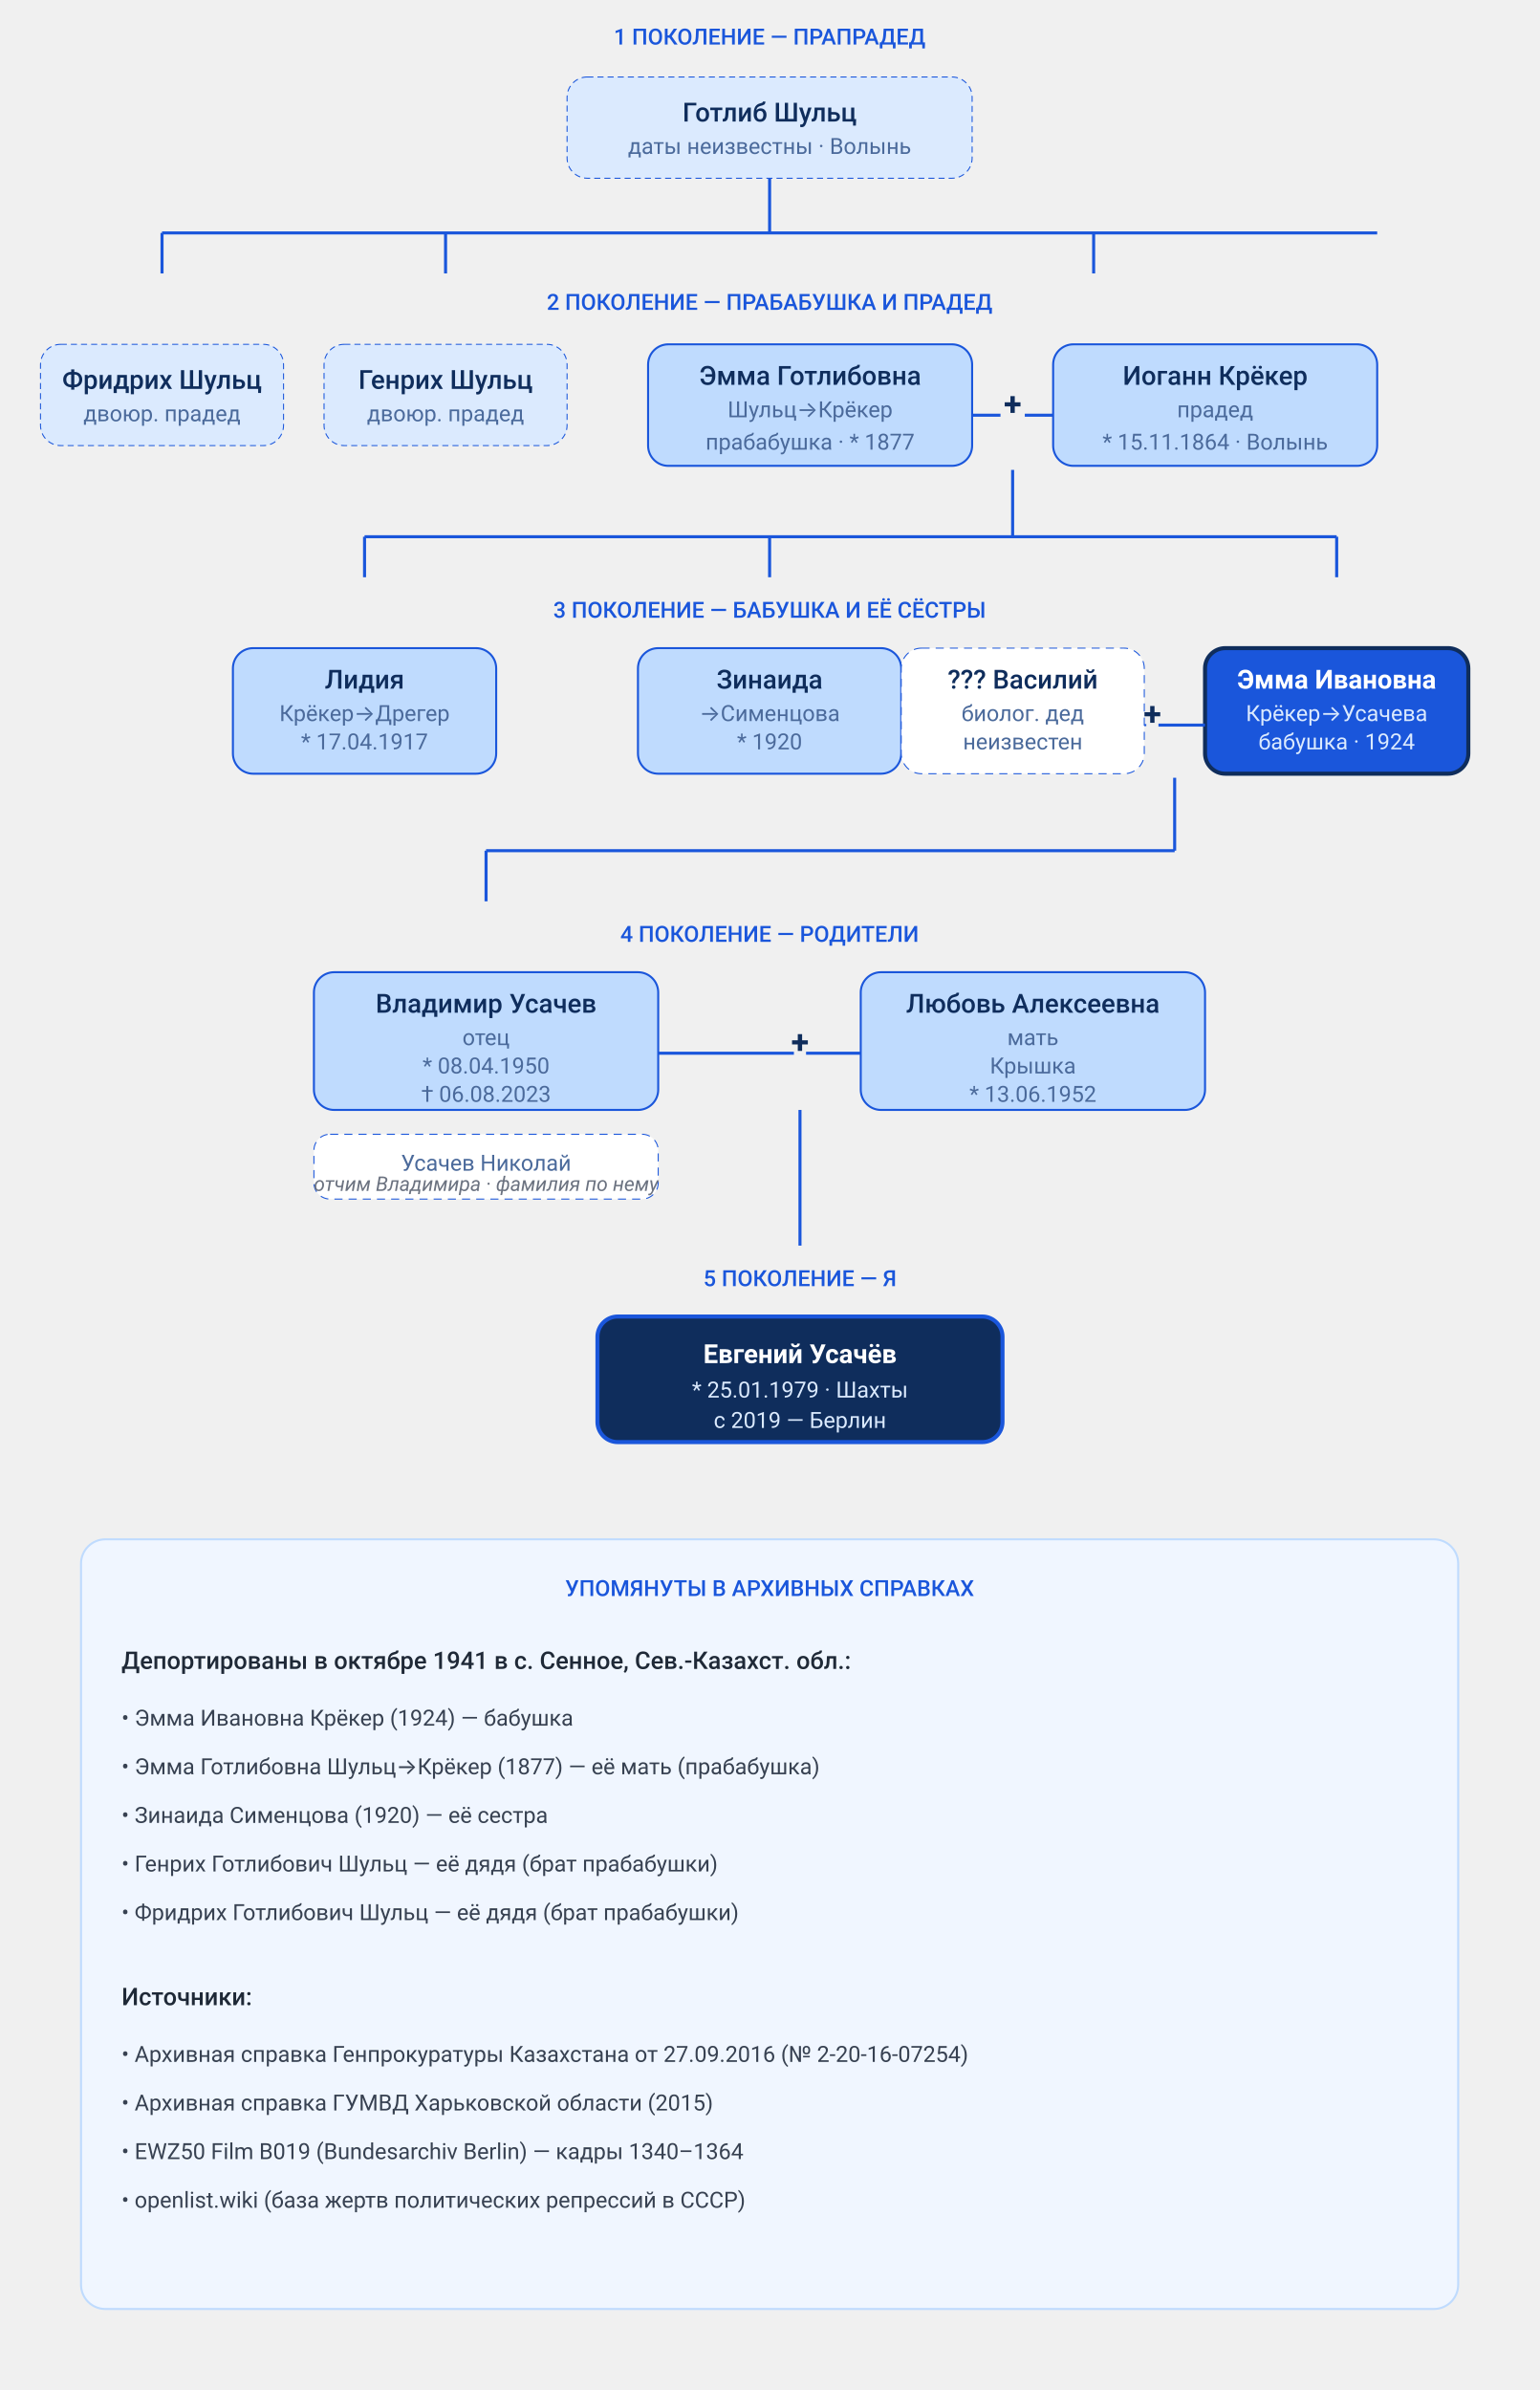
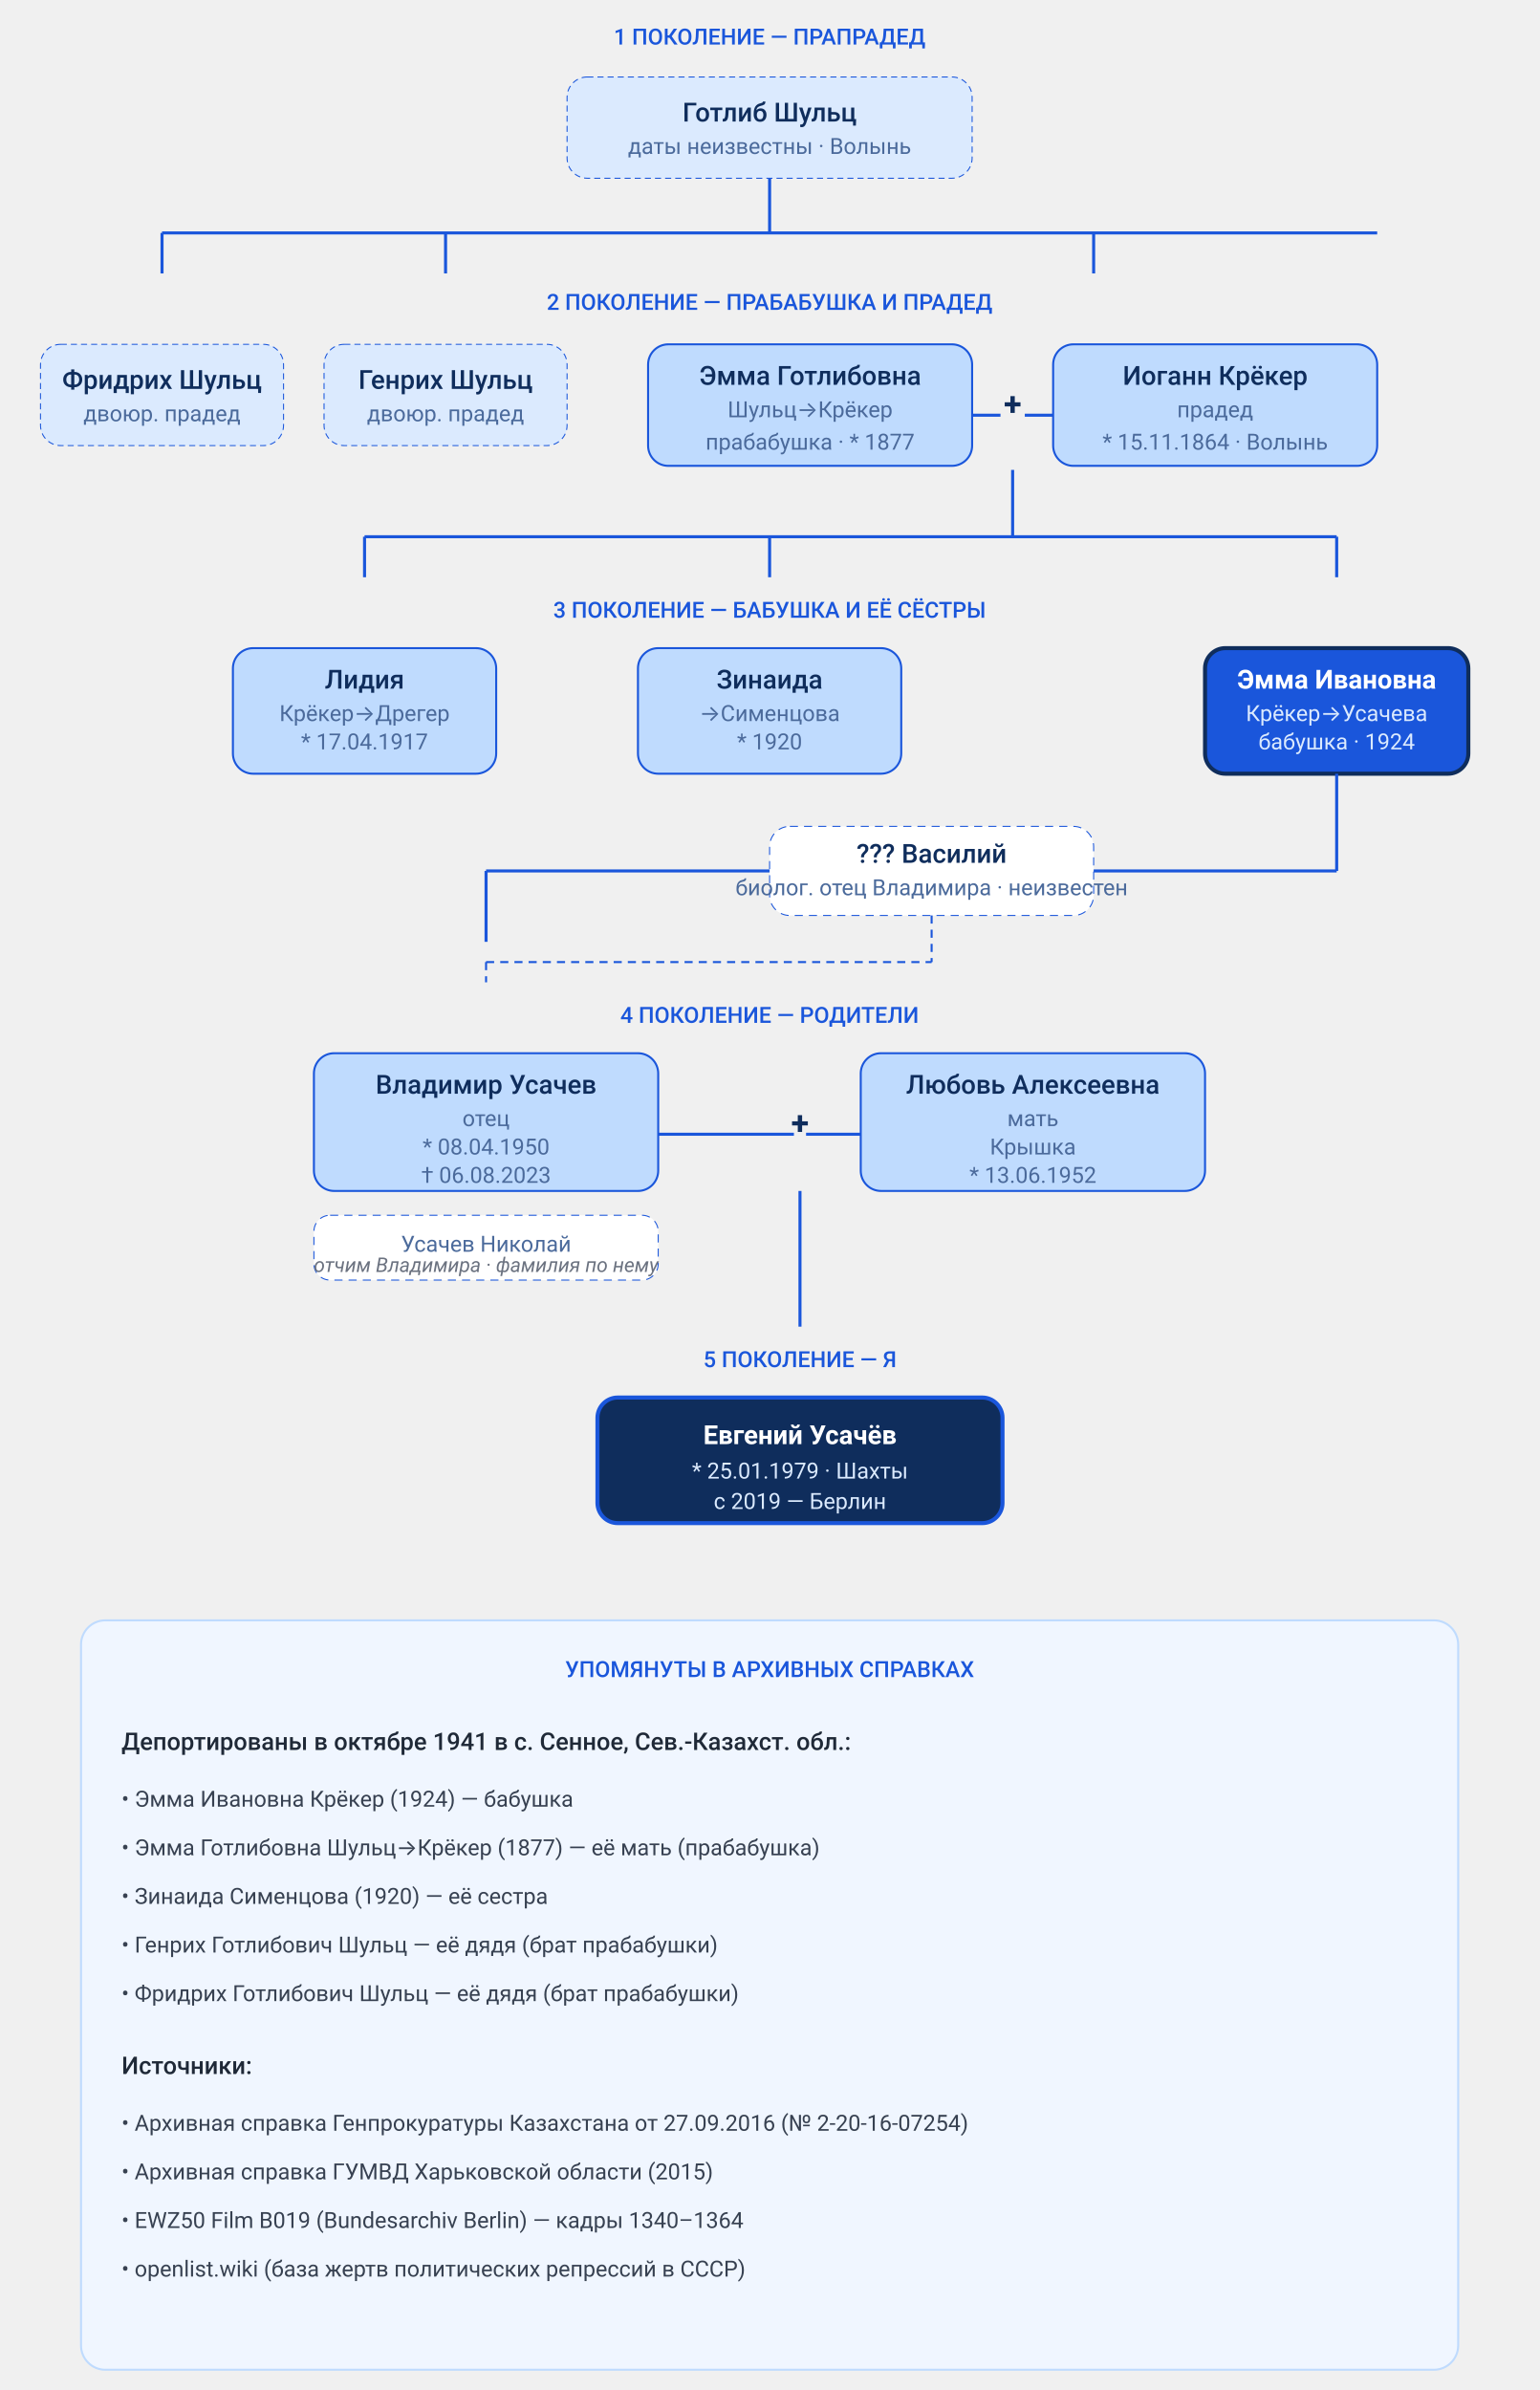
<svg xmlns="http://www.w3.org/2000/svg" width="100%" viewBox="0 0 760 1180" role="img" font-family="-apple-system, BlinkMacSystemFont, &quot;Segoe UI&quot;, Roboto, sans-serif">
  <style>
  .lbl-gen { font-size: 11px; font-weight: 500; fill: #1a56db; text-anchor: middle; }
  .name { font-size: 13px; font-weight: 500; fill: #0f2d5c; text-anchor: middle; }
  .name-me { font-size: 13px; font-weight: 600; fill: #fff; text-anchor: middle; }
  .name-grand { font-size: 13px; font-weight: 600; fill: #fff; text-anchor: middle; }
  .meta { font-size: 11px; fill: #4b6a9b; text-anchor: middle; }
  .meta-light { font-size: 11px; fill: #dbeafe; text-anchor: middle; }
  .meta-grand { font-size: 11px; fill: #dbeafe; text-anchor: middle; }
  .plus { font-size: 16px; font-weight: 600; fill: #0f2d5c; text-anchor: middle; }
  .small-note { font-size: 10px; fill: #6b7280; text-anchor: middle; font-style: italic; }
  .arch-title { font-size: 11px; font-weight: 500; fill: #1a56db; text-anchor: middle; }
  .arch-text { font-size: 12px; fill: #1f2937; }
  .arch-line { font-size: 11px; fill: #374151; }
  .ancestor-box { fill: #dbeafe; stroke: #1a56db; stroke-width: 0.5; stroke-dasharray: 3,2; }
  .person-box { fill: #bfdbfe; stroke: #1a56db; stroke-width: 1; }
  .grand-box { fill: #1a56db; stroke: #0f2d5c; stroke-width: 2; }
  .me-box { fill: #0f2d5c; stroke: #1a56db; stroke-width: 2; }
  .unknown-box { fill: #fff; stroke: #1a56db; stroke-width: 0.5; stroke-dasharray: 4,3; }
  .conn { stroke: #1a56db; stroke-width: 1.5; fill: none; }
  .conn-dash { stroke: #1a56db; stroke-width: 1; fill: none; stroke-dasharray: 4,3; }
</style>
  <text x="380" y="22" class="lbl-gen">1 ПОКОЛЕНИЕ — ПРАПРАДЕД</text>
  <rect x="280" y="38" width="200" height="50" rx="10" class="ancestor-box" />
  <text x="380" y="60" class="name">Готлиб Шульц</text>
  <text x="380" y="76" class="meta">даты неизвестны · Волынь</text>
  <line x1="380" y1="88" x2="380" y2="115" class="conn" />
  <line x1="80" y1="115" x2="680" y2="115" class="conn" />
  <line x1="80" y1="115" x2="80" y2="135" class="conn" />
  <line x1="220" y1="115" x2="220" y2="135" class="conn" />
  <line x1="540" y1="115" x2="540" y2="135" class="conn" />
  <text x="380" y="153" class="lbl-gen">2 ПОКОЛЕНИЕ — ПРАБАБУШКА И ПРАДЕД</text>
  <rect x="20" y="170" width="120" height="50" rx="10" class="ancestor-box" />
  <text x="80" y="192" class="name">Фридрих Шульц</text>
  <text x="80" y="208" class="meta">двоюр. прадед</text>
  <rect x="160" y="170" width="120" height="50" rx="10" class="ancestor-box" />
  <text x="220" y="192" class="name">Генрих Шульц</text>
  <text x="220" y="208" class="meta">двоюр. прадед</text>
  <rect x="320" y="170" width="160" height="60" rx="10" class="person-box" />
  <text x="400" y="190" class="name">Эмма Готлибовна</text>
  <text x="400" y="206" class="meta">Шульц→Крёкер</text>
  <text x="400" y="222" class="meta">прабабушка · * 1877</text>
  <text x="500" y="205" class="plus">+</text>
  <rect x="520" y="170" width="160" height="60" rx="10" class="person-box" />
  <text x="600" y="190" class="name">Иоганн Крёкер</text>
  <text x="600" y="206" class="meta">прадед</text>
  <text x="600" y="222" class="meta">* 15.11.1864 · Волынь</text>
+   <line x1="480" y1="205" x2="494" y2="205" class="conn" />
+   <line x1="506" y1="205" x2="520" y2="205" class="conn" />
  <line x1="500" y1="232" x2="500" y2="265" class="conn" />
  <line x1="180" y1="265" x2="660" y2="265" class="conn" />
  <line x1="180" y1="265" x2="180" y2="285" class="conn" />
  <line x1="380" y1="265" x2="380" y2="285" class="conn" />
  <line x1="660" y1="265" x2="660" y2="285" class="conn" />
  <text x="380" y="305" class="lbl-gen">3 ПОКОЛЕНИЕ — БАБУШКА И ЕЁ СЁСТРЫ</text>
  <rect x="115" y="320" width="130" height="62" rx="10" class="person-box" />
  <text x="180" y="340" class="name">Лидия</text>
  <text x="180" y="356" class="meta">Крёкер→Дрегер</text>
  <text x="180" y="370" class="meta">* 17.04.1917</text>
  <rect x="315" y="320" width="130" height="62" rx="10" class="person-box" />
  <text x="380" y="340" class="name">Зинаида</text>
  <text x="380" y="356" class="meta">→Сименцова</text>
  <text x="380" y="370" class="meta">* 1920</text>
  <rect x="595" y="320" width="130" height="62" rx="10" class="grand-box" />
  <text x="660" y="340" class="name-grand">Эмма Ивановна</text>
  <text x="660" y="356" class="meta-grand">Крёкер→Усачева</text>
  <text x="660" y="370" class="meta-grand">бабушка · 1924</text>
-   <text x="569" y="358" class="plus">+</text>
-   <rect x="445" y="320" width="120" height="62" rx="10" class="unknown-box" />
-   <text x="505" y="340" class="name">??? Василий</text>
-   <text x="505" y="356" class="meta">биолог. дед</text>
-   <text x="505" y="370" class="meta">неизвестен</text>
-   <line x1="580" y1="384" x2="580" y2="420" class="conn" />
-   <line x1="240" y1="420" x2="580" y2="420" class="conn" />
-   <line x1="240" y1="420" x2="240" y2="445" class="conn" />
-   <text x="380" y="465" class="lbl-gen">4 ПОКОЛЕНИЕ — РОДИТЕЛИ</text>
-   <rect x="155" y="480" width="170" height="68" rx="10" class="person-box" />
-   <text x="240" y="500" class="name">Владимир Усачев</text>
-   <text x="240" y="516" class="meta">отец</text>
-   <text x="240" y="530" class="meta">* 08.04.1950</text>
-   <text x="240" y="544" class="meta">† 06.08.2023</text>
-   <text x="395" y="520" class="plus">+</text>
-   <rect x="425" y="480" width="170" height="68" rx="10" class="person-box" />
-   <text x="510" y="500" class="name">Любовь Алексеевна</text>
-   <text x="510" y="516" class="meta">мать</text>
-   <text x="510" y="530" class="meta">Крышка</text>
-   <text x="510" y="544" class="meta">* 13.06.1952</text>
-   <rect x="155" y="560" width="170" height="32" rx="8" class="unknown-box" />
-   <text x="240" y="578" class="meta">Усачев Николай</text>
-   <text x="240" y="588" class="small-note">отчим Владимира · фамилия по нему</text>
-   <line x1="395" y1="548" x2="395" y2="615" class="conn" />
-   <text x="395" y="635" class="lbl-gen">5 ПОКОЛЕНИЕ — Я</text>
-   <rect x="295" y="650" width="200" height="62" rx="10" class="me-box" />
-   <text x="395" y="673" class="name-me">Евгений Усачёв</text>
-   <text x="395" y="690" class="meta-light">* 25.01.1979 · Шахты</text>
-   <text x="395" y="705" class="meta-light">с 2019 — Берлин</text>
-   <rect x="40" y="760" width="680" height="380" rx="12" fill="#f0f6ff" stroke="#bfdbfe" stroke-width="1" />
-   <text x="380" y="788" class="arch-title">УПОМЯНУТЫ В АРХИВНЫХ СПРАВКАХ</text>
-   <text x="60" y="824" class="arch-text" font-weight="500">Депортированы в октябре 1941 в с. Сенное, Сев.-Казахст. обл.:</text>
-   <text x="60" y="852" class="arch-line">• Эмма Ивановна Крёкер (1924) — бабушка</text>
-   <text x="60" y="876" class="arch-line">• Эмма Готлибовна Шульц→Крёкер (1877) — её мать (прабабушка)</text>
-   <text x="60" y="900" class="arch-line">• Зинаида Сименцова (1920) — её сестра</text>
-   <text x="60" y="924" class="arch-line">• Генрих Готлибович Шульц — её дядя (брат прабабушки)</text>
-   <text x="60" y="948" class="arch-line">• Фридрих Готлибович Шульц — её дядя (брат прабабушки)</text>
-   <text x="60" y="990" class="arch-text" font-weight="500">Источники:</text>
-   <text x="60" y="1018" class="arch-line">• Архивная справка Генпрокуратуры Казахстана от 27.09.2016 (№ 2-20-16-07254)</text>
-   <text x="60" y="1042" class="arch-line">• Архивная справка ГУМВД Харьковской области (2015)</text>
-   <text x="60" y="1066" class="arch-line">• EWZ50 Film B019 (Bundesarchiv Berlin) — кадры 1340–1364</text>
-   <text x="60" y="1090" class="arch-line">• openlist.wiki (база жертв политических репрессий в СССР)</text>
-   <line x1="480" y1="205" x2="494" y2="205" class="conn" />
-   <line x1="506" y1="205" x2="520" y2="205" class="conn" />
-   <line x1="565" y1="358" x2="566" y2="358" class="conn-dash" />
-   <line x1="572" y1="358" x2="595" y2="358" class="conn" />
-   <line x1="325" y1="520" x2="392" y2="520" class="conn" />
-   <line x1="398" y1="520" x2="425" y2="520" class="conn" />
+   <line x1="660" y1="382" x2="660" y2="430" class="conn" />
+   <line x1="240" y1="430" x2="660" y2="430" class="conn" />
+   <line x1="240" y1="430" x2="240" y2="465" class="conn" />
+   <rect x="380" y="408" width="160" height="44" rx="10" class="unknown-box" />
+   <text x="460" y="426" class="name">??? Василий</text>
+   <text x="460" y="442" class="meta">биолог. отец Владимира · неизвестен</text>
+   <line x1="460" y1="452" x2="460" y2="475" class="conn-dash" />
+   <line x1="240" y1="475" x2="460" y2="475" class="conn-dash" />
+   <line x1="240" y1="475" x2="240" y2="485" class="conn-dash" />
+   <text x="380" y="505" class="lbl-gen">4 ПОКОЛЕНИЕ — РОДИТЕЛИ</text>
+   <rect x="155" y="520" width="170" height="68" rx="10" class="person-box" />
+   <text x="240" y="540" class="name">Владимир Усачев</text>
+   <text x="240" y="556" class="meta">отец</text>
+   <text x="240" y="570" class="meta">* 08.04.1950</text>
+   <text x="240" y="584" class="meta">† 06.08.2023</text>
+   <text x="395" y="560" class="plus">+</text>
+   <rect x="425" y="520" width="170" height="68" rx="10" class="person-box" />
+   <text x="510" y="540" class="name">Любовь Алексеевна</text>
+   <text x="510" y="556" class="meta">мать</text>
+   <text x="510" y="570" class="meta">Крышка</text>
+   <text x="510" y="584" class="meta">* 13.06.1952</text>
+   <line x1="325" y1="560" x2="392" y2="560" class="conn" />
+   <line x1="398" y1="560" x2="425" y2="560" class="conn" />
+   <rect x="155" y="600" width="170" height="32" rx="8" class="unknown-box" />
+   <text x="240" y="618" class="meta">Усачев Николай</text>
+   <text x="240" y="628" class="small-note">отчим Владимира · фамилия по нему</text>
+   <line x1="395" y1="588" x2="395" y2="655" class="conn" />
+   <text x="395" y="675" class="lbl-gen">5 ПОКОЛЕНИЕ — Я</text>
+   <rect x="295" y="690" width="200" height="62" rx="10" class="me-box" />
+   <text x="395" y="713" class="name-me">Евгений Усачёв</text>
+   <text x="395" y="730" class="meta-light">* 25.01.1979 · Шахты</text>
+   <text x="395" y="745" class="meta-light">с 2019 — Берлин</text>
+   <rect x="40" y="800" width="680" height="370" rx="12" fill="#f0f6ff" stroke="#bfdbfe" stroke-width="1" />
+   <text x="380" y="828" class="arch-title">УПОМЯНУТЫ В АРХИВНЫХ СПРАВКАХ</text>
+   <text x="60" y="864" class="arch-text" font-weight="500">Депортированы в октябре 1941 в с. Сенное, Сев.-Казахст. обл.:</text>
+   <text x="60" y="892" class="arch-line">• Эмма Ивановна Крёкер (1924) — бабушка</text>
+   <text x="60" y="916" class="arch-line">• Эмма Готлибовна Шульц→Крёкер (1877) — её мать (прабабушка)</text>
+   <text x="60" y="940" class="arch-line">• Зинаида Сименцова (1920) — её сестра</text>
+   <text x="60" y="964" class="arch-line">• Генрих Готлибович Шульц — её дядя (брат прабабушки)</text>
+   <text x="60" y="988" class="arch-line">• Фридрих Готлибович Шульц — её дядя (брат прабабушки)</text>
+   <text x="60" y="1024" class="arch-text" font-weight="500">Источники:</text>
+   <text x="60" y="1052" class="arch-line">• Архивная справка Генпрокуратуры Казахстана от 27.09.2016 (№ 2-20-16-07254)</text>
+   <text x="60" y="1076" class="arch-line">• Архивная справка ГУМВД Харьковской области (2015)</text>
+   <text x="60" y="1100" class="arch-line">• EWZ50 Film B019 (Bundesarchiv Berlin) — кадры 1340–1364</text>
+   <text x="60" y="1124" class="arch-line">• openlist.wiki (база жертв политических репрессий в СССР)</text>
</svg>
